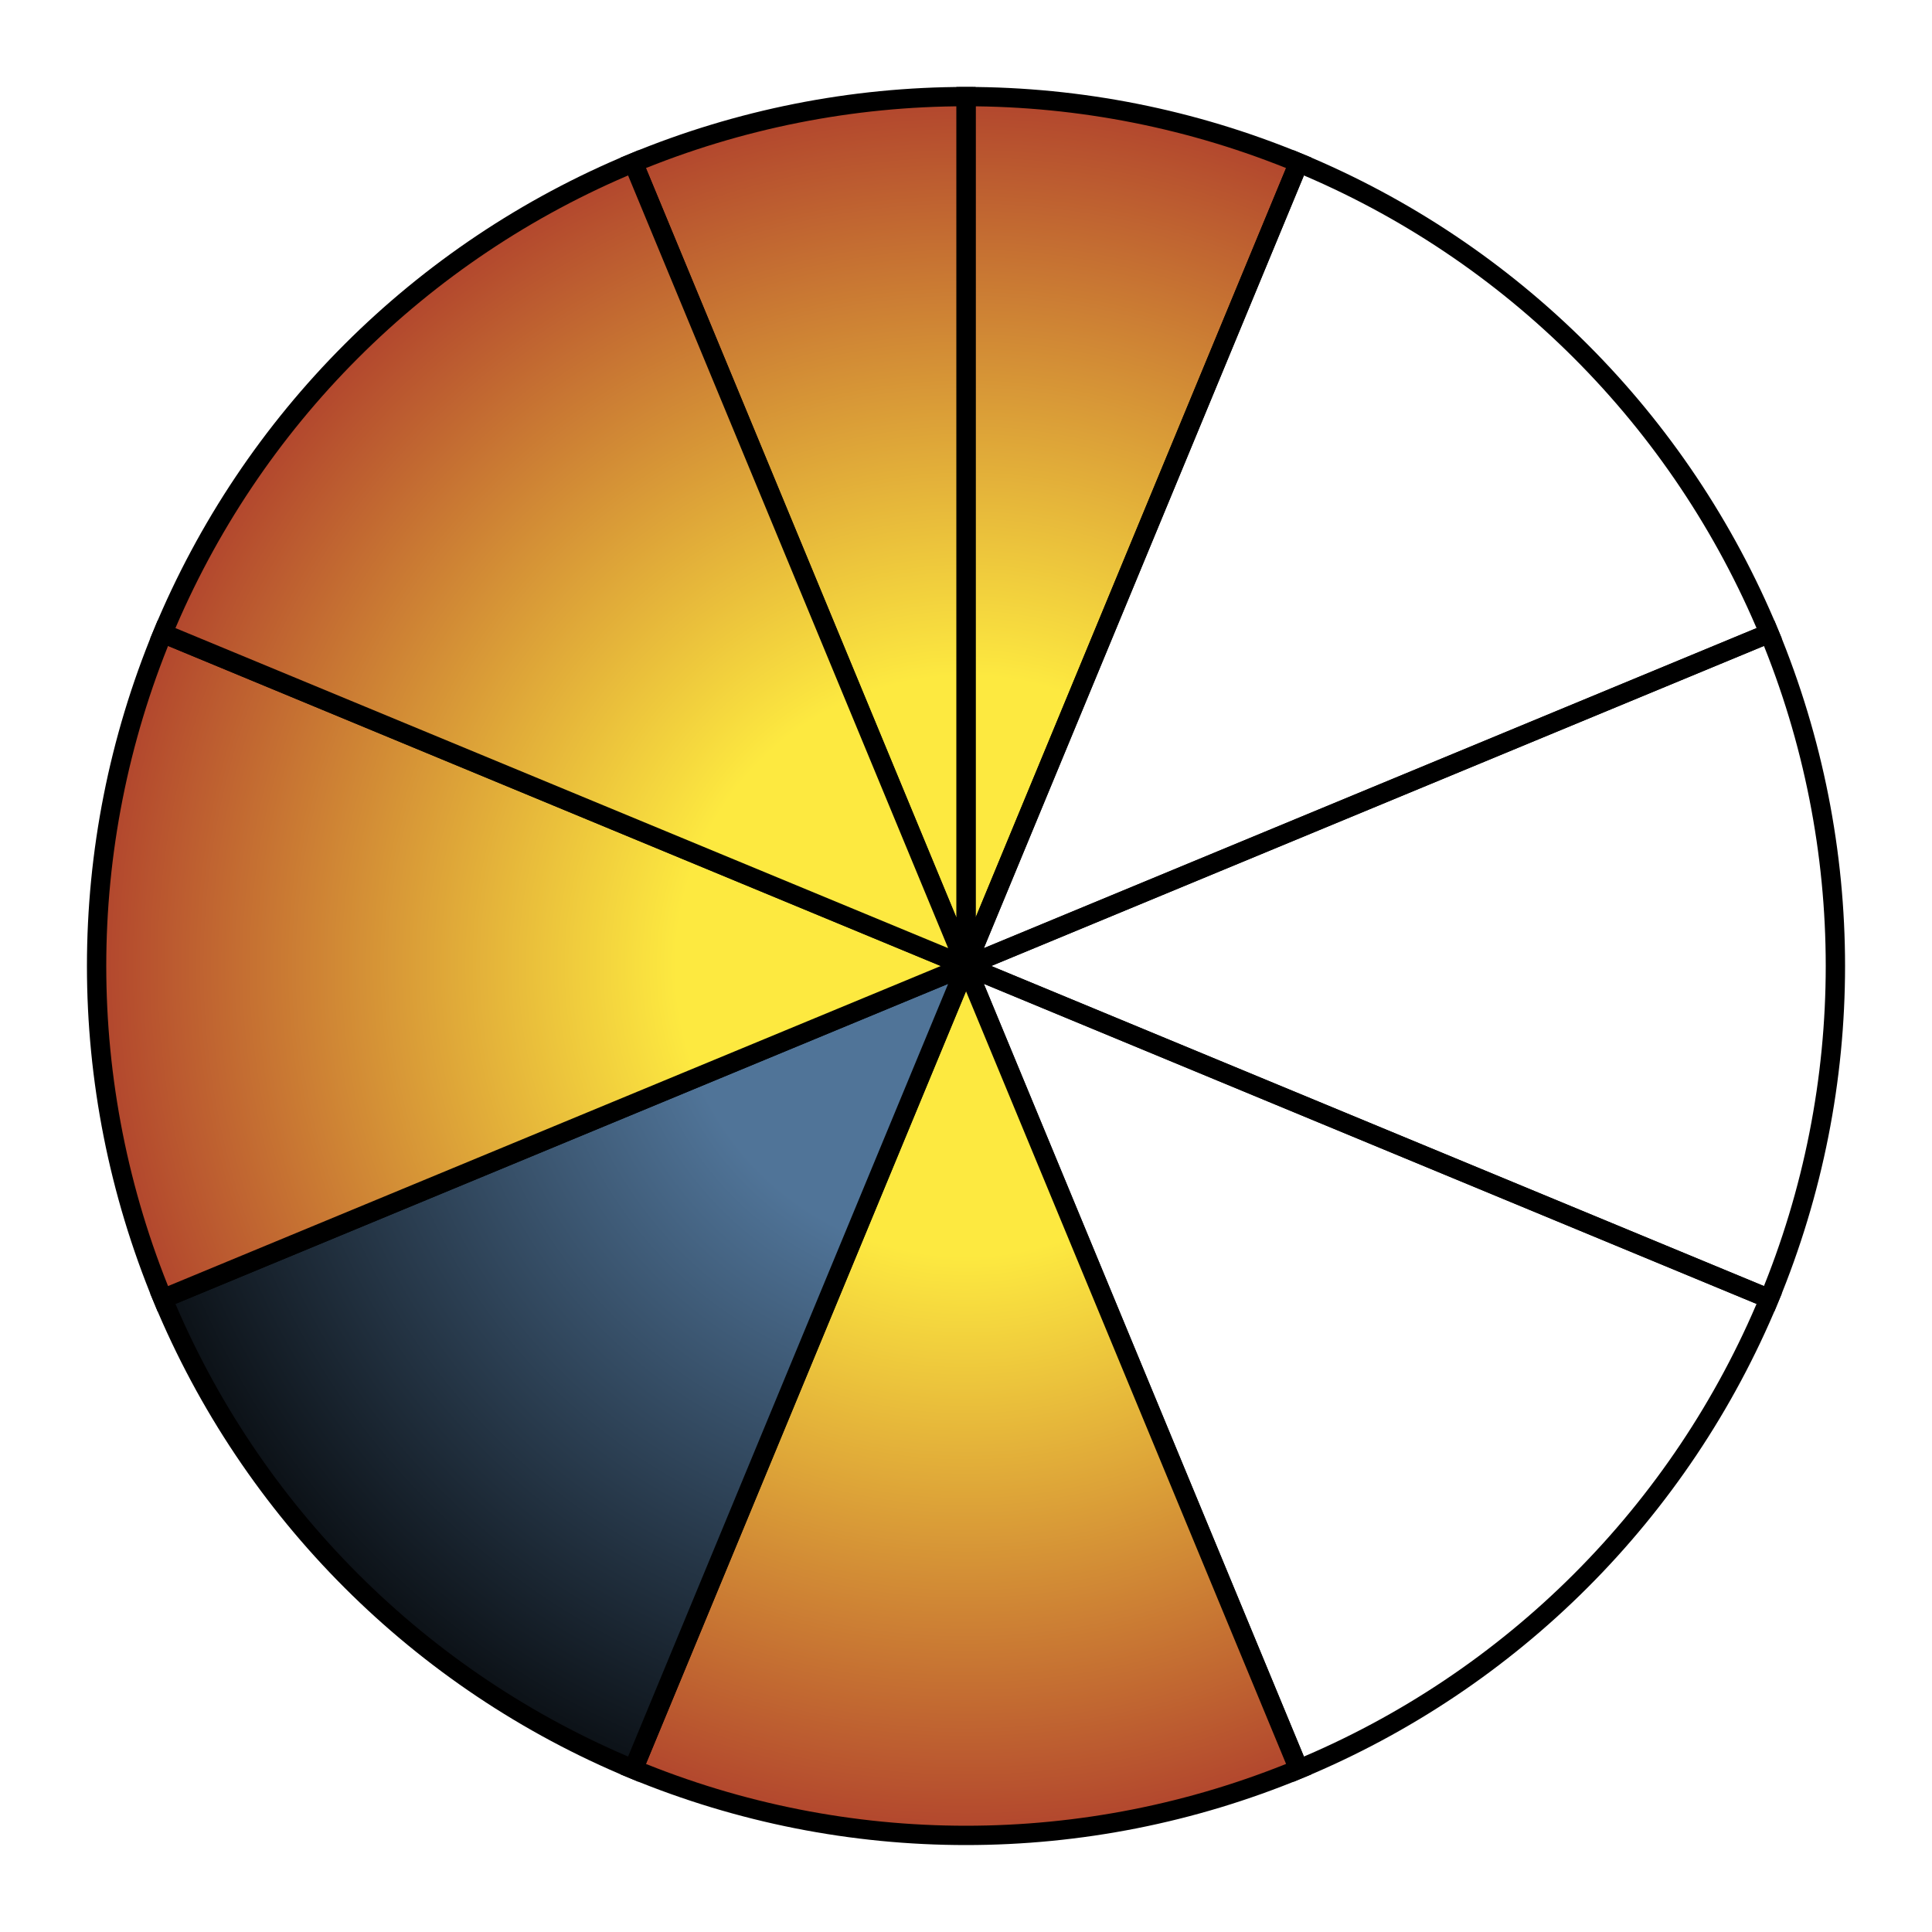
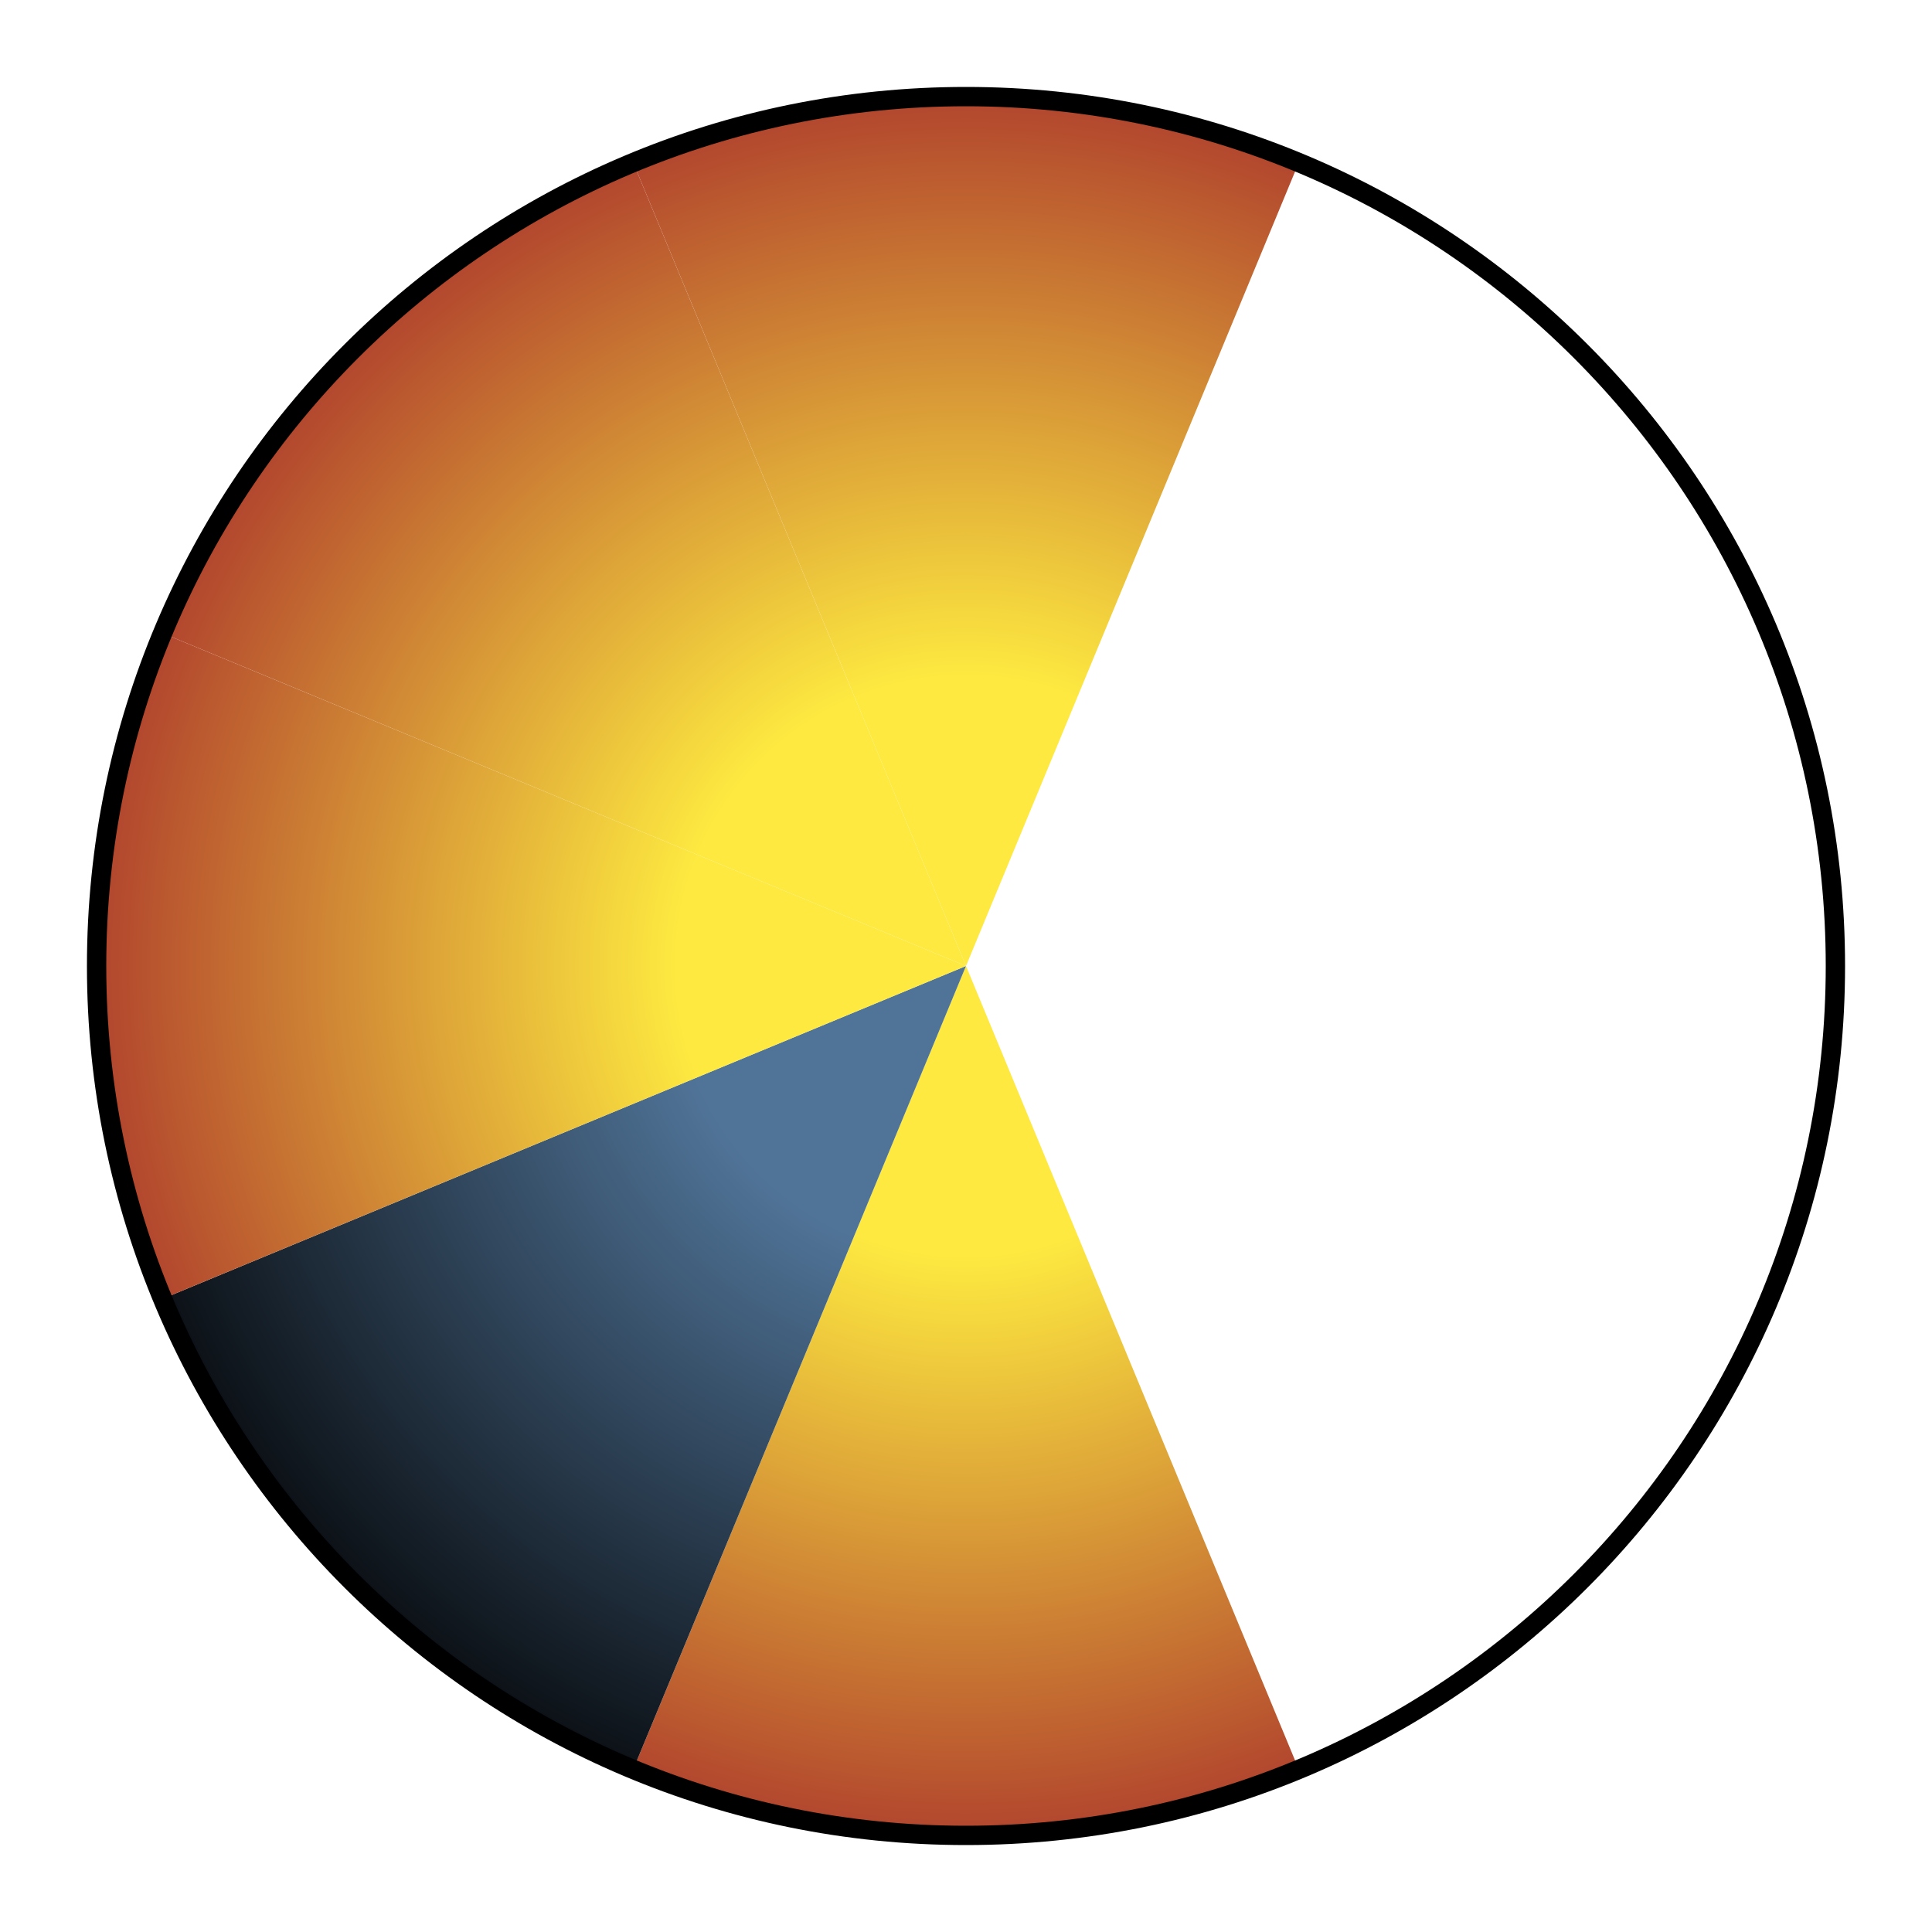
<svg xmlns="http://www.w3.org/2000/svg" width="210" height="210" viewBox="0 0 200 200">
  <defs>
    <radialGradient gradientUnits="userSpaceOnUse" id="golden-on" cx="0" cy="0" r="100" fx="0" fy="0">
      <stop offset="0%" stop-color="#FDE940" />
      <stop offset="30%" stop-color="#FDE940" />
      <stop offset="100%" stop-color="brown" />
    </radialGradient>
    <radialGradient gradientUnits="userSpaceOnUse" id="night-on" cx="0" cy="0" r="100" fx="0" fy="0">
      <stop offset="0%" stop-color="#507498" />
      <stop offset="30%" stop-color="#507498" />
      <stop offset="100%" stop-color="" />
    </radialGradient>
  </defs>
-   <g transform="translate(100,100)" stroke="#000" stroke-width="2">
+   <g transform="translate(100,100)" stroke="#000" stroke-width="0">
    <path d="M 0 0 34.442 -83.149  A 90 90 0 0 0  5.5109105961630896e-15 -90.0 Z" fill="url(#golden-on)" />
    <path d="M 0 0 5.5109105961630896e-15 -90.0  A 90 90 0 0 0  -34.442 -83.149 Z" fill="url(#golden-on)" />
    <path d="M 0 0 83.149 -34.442  A 90 90 0 0 0  34.442 -83.149 Z" fill="url(#off)" />
    <path d="M 0 0 83.149 34.442  A 90 90 0 0 0  83.149 -34.442 Z" fill="url(#off)" />
    <path d="M 0 0 34.442 83.149  A 90 90 0 0 0  83.149 34.442 Z" fill="url(#off)" />
    <path d="M 0 0 -34.442 83.149  A 90 90 0 0 0  34.442 83.149 Z" fill="url(#golden-on)" />
    <path d="M 0 0 -83.149 34.442  A 90 90 0 0 0  -34.442 83.149 Z" fill="url(#night-on)" />
    <path d="M 0 0 -83.149 -34.442  A 90 90 0 0 0  -83.149 34.442 Z" fill="url(#golden-on)" />
    <path d="M 0 0 -34.442 -83.149  A 90 90 0 0 0  -83.149 -34.442 Z" fill="url(#golden-on)" />
+     <circle cx="0" cy="0" r="90" fill="none" stroke="black" stroke-width="2" />
  </g>
</svg>
